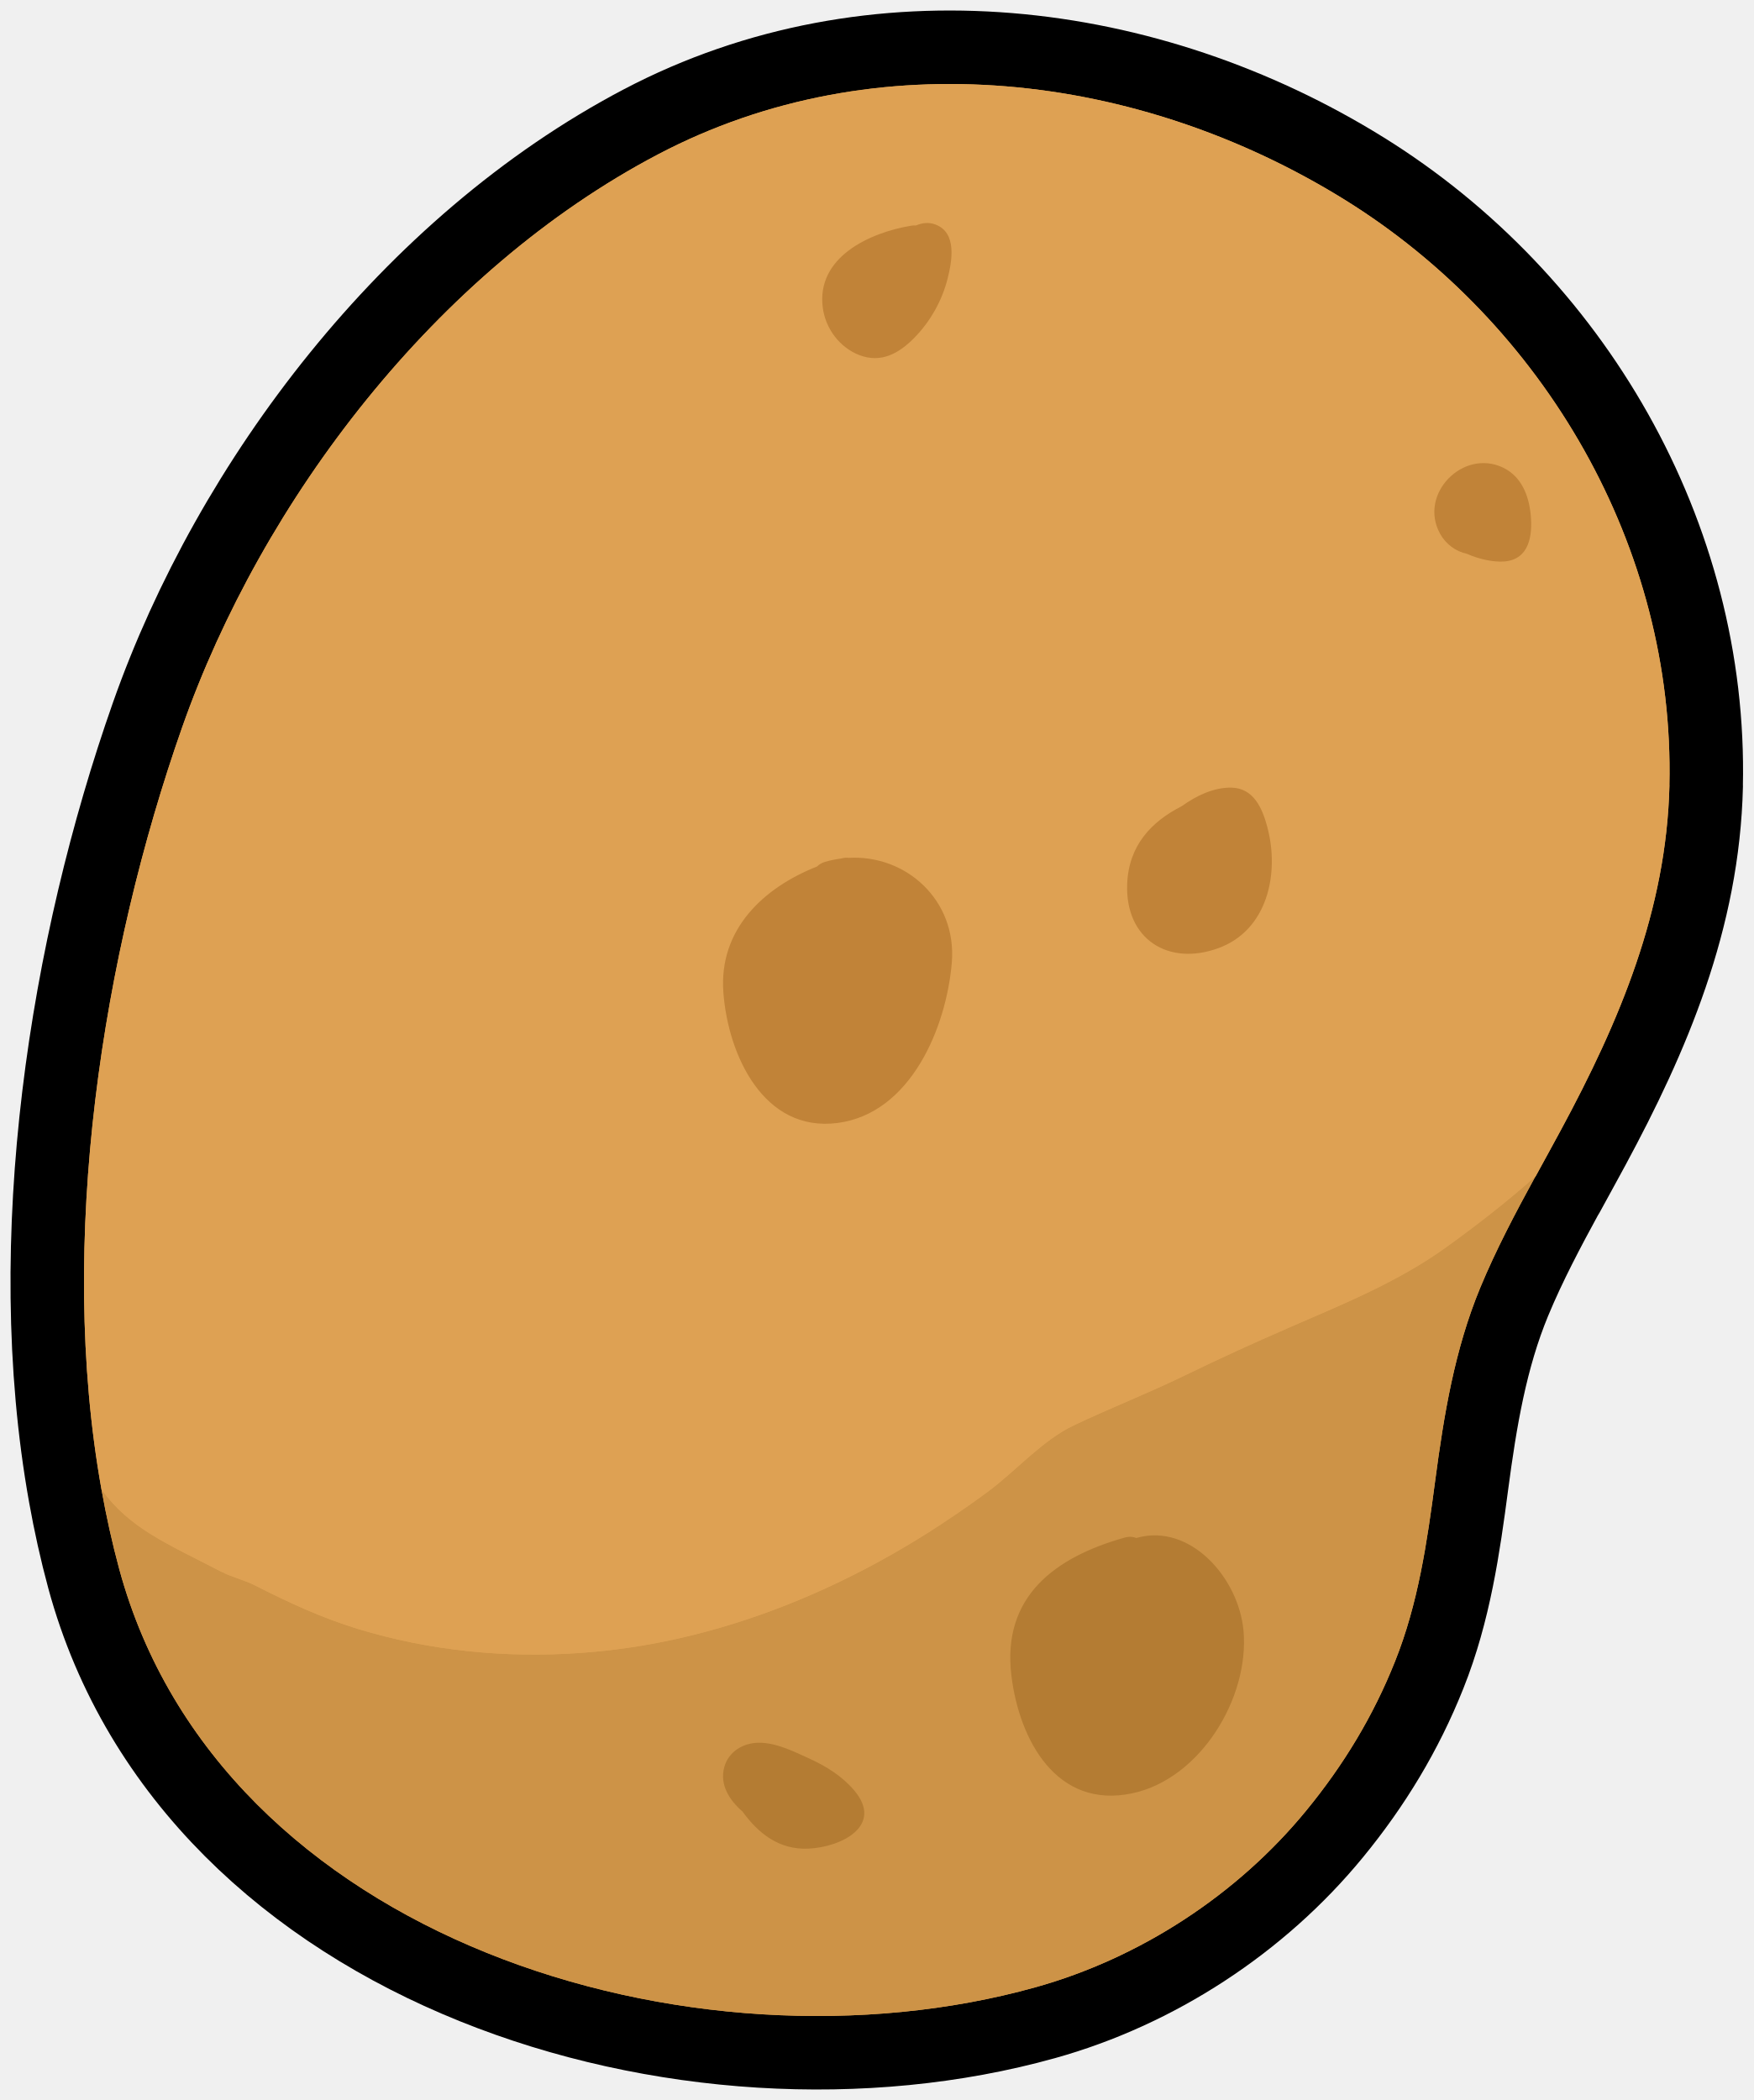
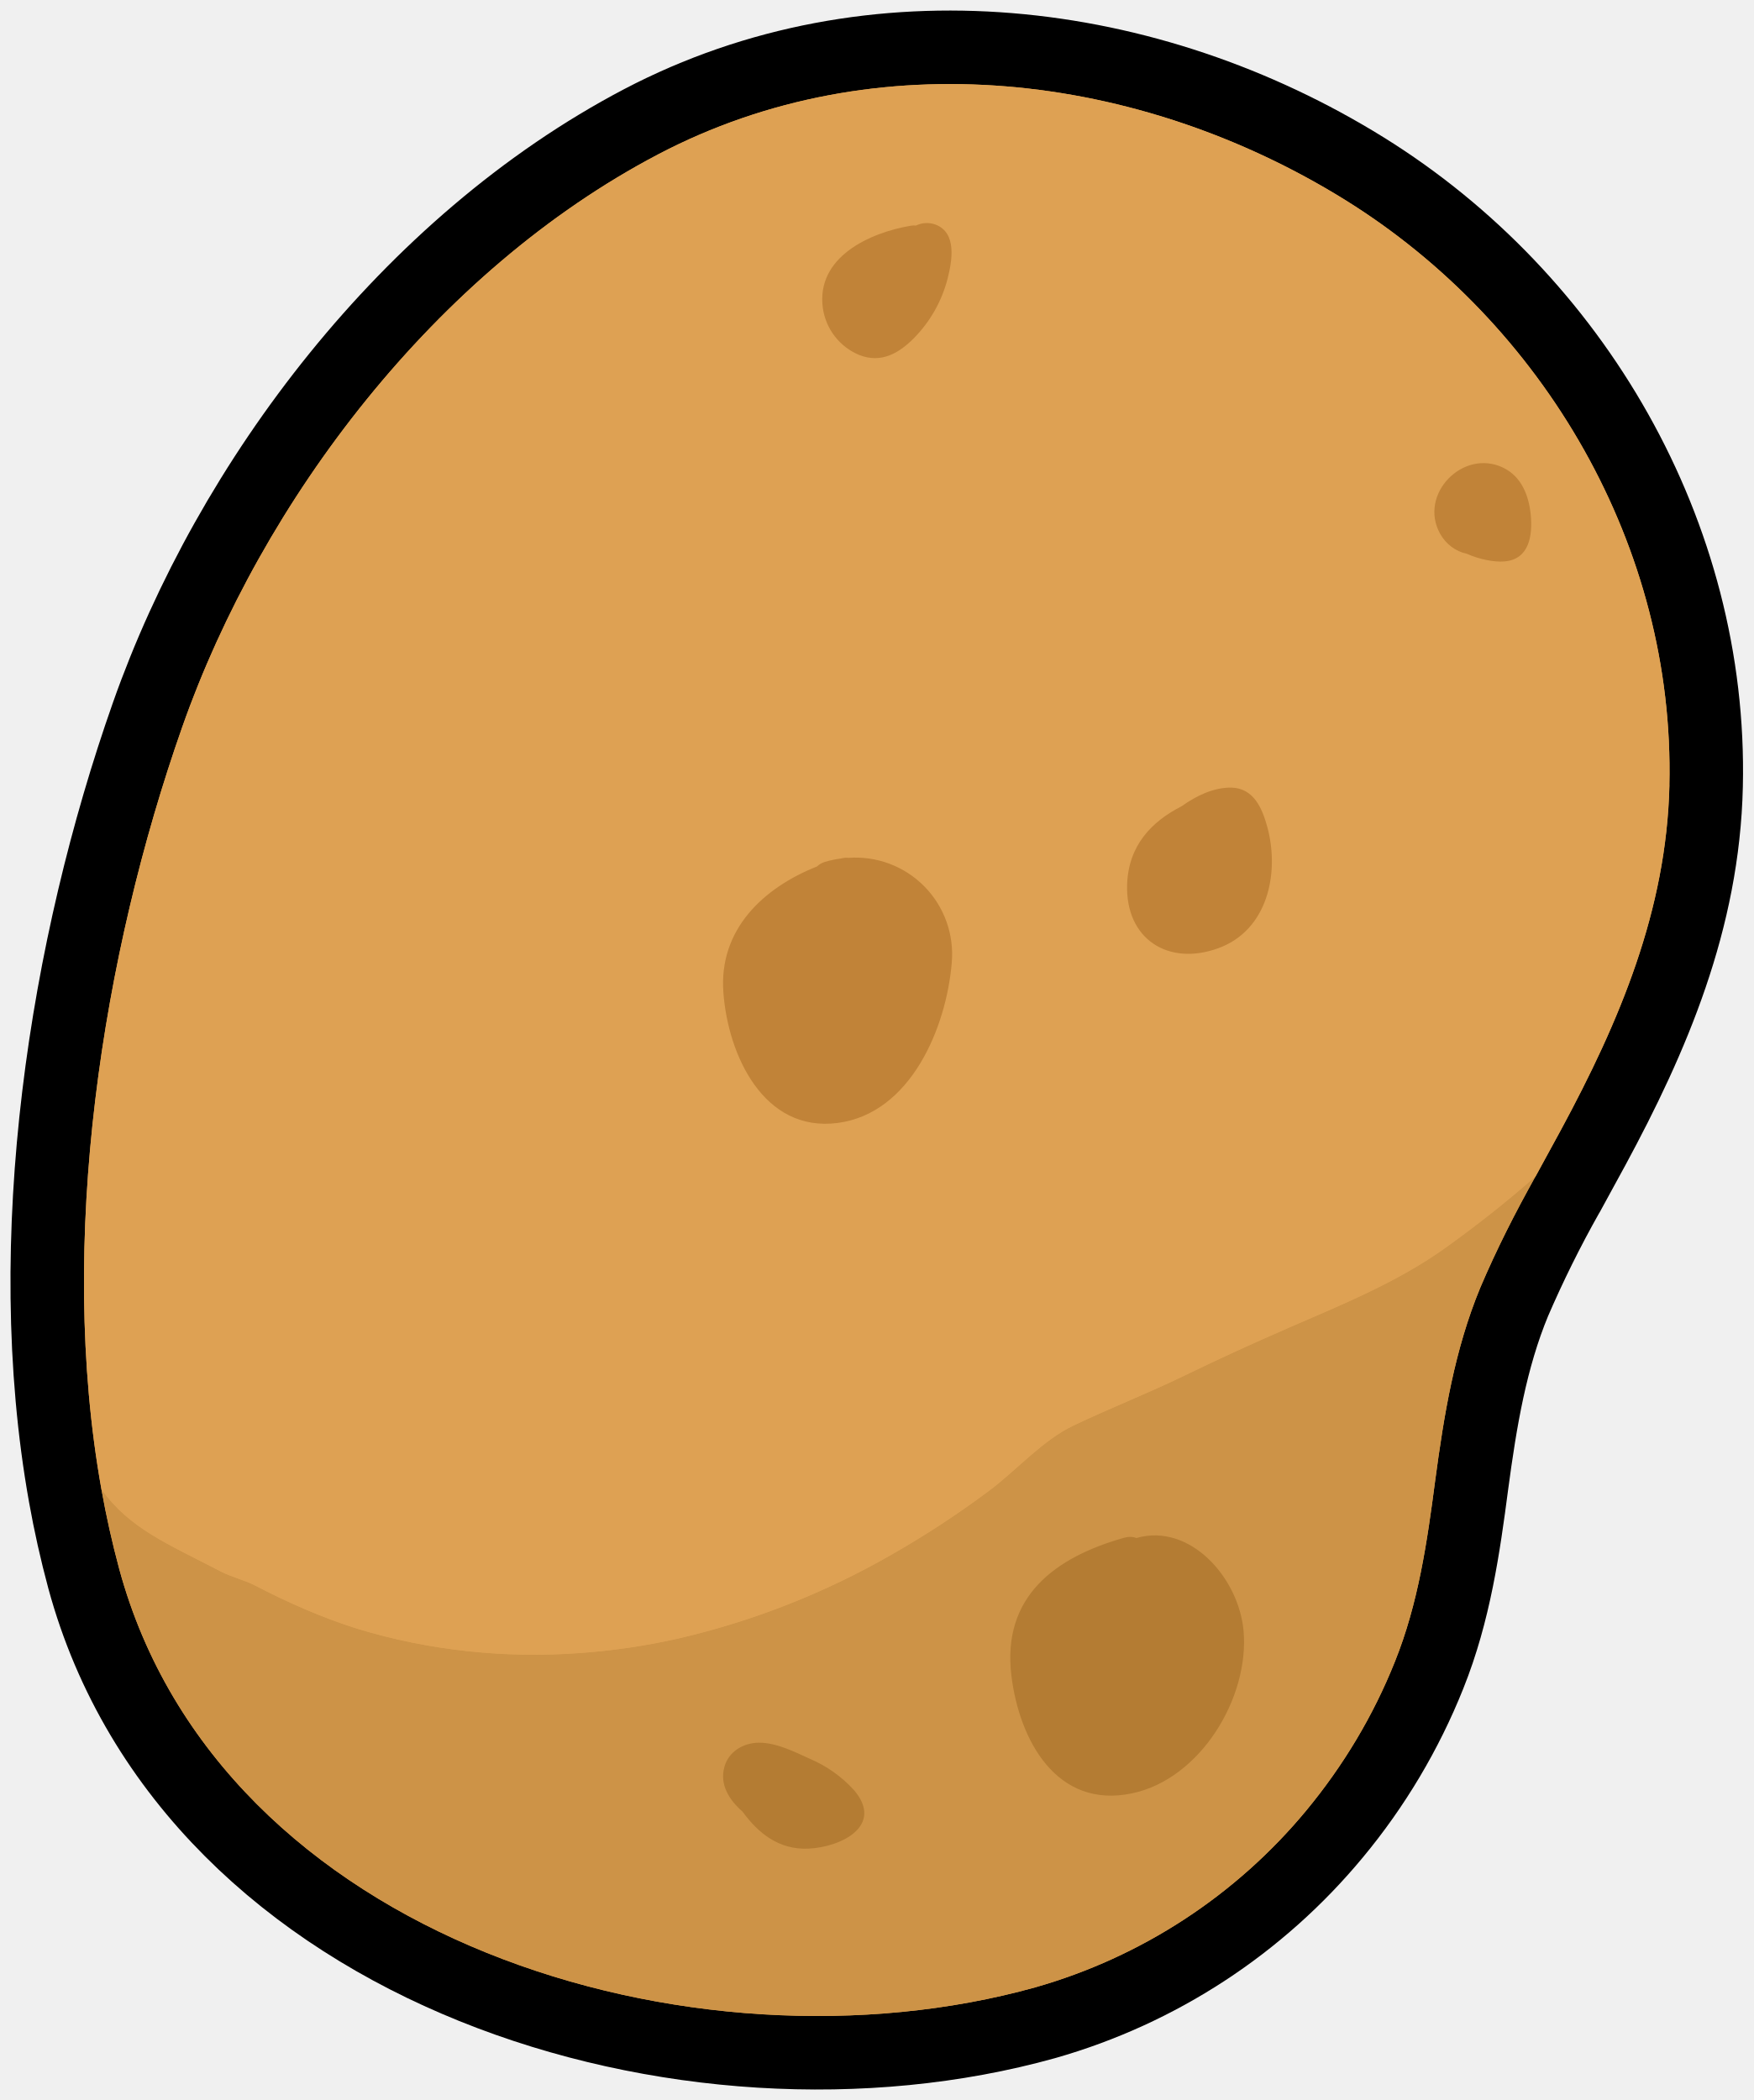
- <svg xmlns="http://www.w3.org/2000/svg" viewBox="0 0 167 200" width="167" height="200">
+ <svg xmlns="http://www.w3.org/2000/svg" width="167" height="200">
  <defs>
-     <clipPath id="artboard-7061464958955391232">
-       <rect x="0" y="0" width="167" height="200" />
+     <clipPath id="a">
+       <path d="M0 0h167v200H0z" />
    </clipPath>
  </defs>
-   <g>
-     <rect fill="#ffffff" fill-opacity="0" x="0" y="0" width="167" height="200" />
-     <g clip-path="url(#artboard-7061464958955391232)">
-       <g>
-         <g transform="matrix(1,0,0,1,-16,3)">
-           <path d="M78.668,11.701 C99.439,0.792 124.502,3.899 144.046,16.013 C163.079,27.815 175.51,49.168 174.982,71.769 C174.982,71.769 174.988,71.763 174.988,71.763 C174.71,83.698 170.227,94.282 164.643,104.634 C163.85,106.106 163.039,107.573 162.239,109.039 C162.228,109.049 162.216,109.059 162.205,109.069 C160.319,112.527 158.474,116.01 156.968,119.64 C154.53,125.535 153.516,131.709 152.682,137.992 C151.906,143.869 151.066,149.7 148.853,155.23 C146.78,160.435 143.953,165.101 140.402,169.431 C133.828,177.453 124.572,183.488 114.592,186.27 C82.045,195.347 36.951,181.72 27.359,146.449 C26.687,143.968 26.125,141.429 25.662,138.844 C25.808,139.046 25.956,139.241 26.107,139.429 C25.956,139.241 25.808,139.046 25.662,138.844 C21.422,115.195 25.767,87.813 33.349,66.262 C40.954,44.653 57.491,22.824 78.668,11.701 ZM138.608,123.509 C136.516,124.417 134.435,125.349 132.369,126.311 C134.437,125.35 136.519,124.418 138.608,123.509 ZM110.131,139.025 C107.182,141.216 104.113,143.232 100.922,145.046 C104.113,143.232 107.188,141.216 110.131,139.025 ZM34.066,145.152 C34.994,145.626 35.982,146.121 37.038,146.669 C37.211,146.759 37.388,146.84 37.568,146.917 C37.388,146.84 37.212,146.759 37.038,146.669 C35.982,146.121 34.994,145.626 34.066,145.152 ZM40.161,147.931 C40.198,147.949 40.234,147.967 40.27,147.985 C40.605,148.155 40.939,148.324 41.274,148.49 C40.94,148.324 40.605,148.155 40.271,147.985 C40.234,147.967 40.198,147.949 40.161,147.931 ZM50.006,152.111 C50.026,152.117 50.045,152.123 50.065,152.129 C50.077,152.133 50.088,152.136 50.1,152.14 C50.088,152.136 50.077,152.133 50.065,152.129 C50.045,152.123 50.026,152.117 50.006,152.111 Z" fill="#dea153" stroke-width="14" stroke-linecap="round" stroke-linejoin="round" style="paint-order: stroke;" stroke="#000000" fill-rule="evenodd" />
-         </g>
-         <g transform="matrix(1,0,0,1,-16,3)">
-           <g>
-             <path d="M138.612,123.507 C135.334,124.933 132.073,126.416 128.858,127.981 C125.348,129.691 121.751,131.088 118.241,132.758 C115.269,134.172 112.767,137.064 110.132,139.024 C107.189,141.215 104.113,143.232 100.922,145.046 C94.568,148.657 87.727,151.439 80.591,153.051 C77.521,153.741 74.393,154.204 71.254,154.425 C64.135,154.929 56.9,154.216 50.065,152.129 C46.636,151.08 43.462,149.608 40.27,147.985 C39.228,147.457 38.069,147.202 37.038,146.669 C31.9,144.003 28.367,142.588 25.662,138.844 C26.125,141.429 26.687,143.968 27.359,146.449 C36.951,181.72 82.045,195.347 114.592,186.27 C124.572,183.488 133.828,177.453 140.402,169.431 C143.953,165.101 146.78,160.435 148.853,155.23 C151.066,149.7 151.906,143.869 152.682,137.992 C153.516,131.709 154.53,125.535 156.968,119.64 C158.48,115.995 160.334,112.499 162.228,109.027 C159.592,111.369 156.742,113.601 153.696,115.792 C149.102,119.101 143.796,121.24 138.601,123.495 C138.601,123.495 138.612,123.507 138.612,123.507 Z" fill="#cd9347" />
-           </g>
-           <g>
-             <path d="M174.982,71.769 C175.51,49.168 163.079,27.815 144.046,16.013 C124.502,3.899 99.439,0.792 78.668,11.701 C57.491,22.824 40.954,44.653 33.349,66.262 C25.767,87.813 21.422,115.195 25.662,138.844 C28.367,142.589 31.901,144.003 37.038,146.669 C38.069,147.202 39.228,147.458 40.271,147.985 C43.462,149.608 46.63,151.08 50.065,152.129 C56.9,154.222 64.135,154.929 71.254,154.425 C74.393,154.205 77.521,153.741 80.591,153.051 C87.727,151.445 94.568,148.657 100.922,145.046 C104.113,143.232 107.183,141.215 110.132,139.024 C112.767,137.065 115.269,134.172 118.241,132.758 C121.751,131.089 125.348,129.692 128.858,127.982 C132.073,126.417 135.328,124.933 138.612,123.507 C143.802,121.252 149.114,119.113 153.707,115.804 C156.754,113.613 159.598,111.381 162.239,109.039 C163.039,107.573 163.85,106.106 164.643,104.634 C170.227,94.282 174.71,83.698 174.988,71.763 C174.988,71.763 174.982,71.769 174.982,71.769 Z" fill="#dea153" />
-           </g>
-           <g>
-             <g>
-               <path d="M105.075,18.378 C104.444,18.146 103.824,18.222 103.233,18.471 C103.088,18.465 102.938,18.471 102.776,18.494 C98.808,19.155 93.711,21.496 94.359,26.325 C94.626,28.307 95.97,30.104 97.852,30.823 C99.92,31.611 101.611,30.655 103.065,29.182 C104.583,27.641 105.712,25.647 106.24,23.548 C106.668,21.862 107.16,19.149 105.075,18.378 C105.075,18.378 105.075,18.378 105.075,18.378 Z" fill="#c18338" />
-             </g>
-             <g>
-               <path d="M161.776,46.038 C161.602,44.207 160.907,42.393 159.152,41.54 C155.335,39.697 151.066,44.056 153.14,47.824 C153.696,48.832 154.646,49.522 155.694,49.742 C156.864,50.264 158.248,50.554 159.262,50.473 C161.66,50.281 161.961,47.969 161.776,46.038 C161.776,46.038 161.776,46.038 161.776,46.038 Z" fill="#c18338" />
-             </g>
-             <g>
-               <path d="M136.701,75.791 C136.22,73.994 135.404,72.047 133.249,72.012 C131.592,71.989 129.93,72.777 128.54,73.78 C125.667,75.24 123.472,77.512 123.344,81.228 C123.165,86.439 127.26,89.047 132.038,87.297 C136.73,85.581 137.865,80.167 136.695,75.785 C136.695,75.785 136.701,75.791 136.701,75.791 Z" fill="#c18338" />
-             </g>
-             <g>
-               <path d="M96.804,78.695 C96.595,78.678 96.381,78.689 96.143,78.753 C96.126,78.753 96.115,78.765 96.097,78.765 C95.587,78.834 95.078,78.933 94.568,79.083 C94.249,79.176 94.006,79.333 93.809,79.524 C88.718,81.535 84.443,85.506 84.889,91.511 C85.335,97.498 88.729,104.86 95.761,103.95 C102.735,103.046 106.129,94.85 106.645,88.676 C107.137,82.741 102.289,78.376 96.804,78.701 C96.804,78.701 96.804,78.695 96.804,78.695 Z" fill="#c18338" />
-             </g>
-           </g>
-           <g>
-             <g>
-               <path d="M134.425,152.321 C133.973,147.254 129.316,142.009 124.219,143.475 C123.9,143.348 123.524,143.319 123.095,143.44 C116.503,145.295 111.395,149.028 112.321,156.592 C113.074,162.748 116.637,169.321 123.831,167.791 C130.33,166.411 134.992,158.691 134.425,152.321 C134.425,152.321 134.425,152.321 134.425,152.321 Z" fill="#b47c33" />
-             </g>
-             <g>
-               <path d="M97.348,167.513 C96.207,166.162 94.678,165.212 93.085,164.487 C91.626,163.821 89.928,162.969 88.283,162.974 C86.806,162.98 85.405,163.786 84.982,165.276 C84.501,166.985 85.486,168.464 86.714,169.53 C88.208,171.594 90.183,173.193 92.998,173.06 C96.155,172.915 100.181,170.863 97.348,167.513 C97.348,167.513 97.348,167.513 97.348,167.513 Z" fill="#b47c33" />
-             </g>
-           </g>
-         </g>
-       </g>
-     </g>
+   <path fill="none" d="M0 0h167v200H0z" />
+   <g clip-path="url(#a)">
+     <path fill="#dea153" fill-rule="evenodd" stroke="#000" stroke-linecap="round" stroke-linejoin="round" stroke-width="14" d="M78.67 11.7C99.44.8 124.5 3.9 144.05 16.01c19.03 11.8 31.46 33.16 30.93 55.76q0 0 0 0c-.27 11.93-4.75 22.51-10.34 32.86q-1.2 2.22-2.4 4.4l-.03.04a111 111 0 0 0-5.24 10.57c-2.44 5.9-3.45 12.07-4.29 18.35-.77 5.88-1.61 11.71-3.83 17.24a53 53 0 0 1-8.45 14.2 52 52 0 0 1-25.8 16.84c-32.56 9.08-77.65-4.55-87.24-39.82a90 90 0 0 1-1.7-7.6h0c-4.24-23.66.1-51.04 7.69-72.59 7.6-21.6 24.14-43.44 45.32-54.56m-44.6 133.45 2.97 1.52h0zm6.1 2.78.1.06zm9.84 4.18.09.03-.03-.01z" style="paint-order:stroke" transform="translate(-16 3)" />
+     <path fill="#cd9347" d="M122.61 126.5q-4.93 2.14-9.75 4.48c-3.51 1.71-7.1 3.1-10.62 4.78-2.97 1.41-5.47 4.3-8.1 6.26a90 90 0 0 1-9.22 6.03 75 75 0 0 1-20.33 8q-4.62 1.04-9.34 1.38c-7.12.5-14.35-.21-21.18-2.3a61 61 0 0 1-9.8-4.14c-1.04-.53-2.2-.79-3.23-1.32-5.14-2.67-8.67-4.08-11.38-7.83a90 90 0 0 0 1.7 7.6c9.6 35.28 54.68 48.9 87.23 39.83a52 52 0 0 0 25.81-16.84c3.55-4.33 6.38-9 8.45-14.2 2.22-5.53 3.06-11.36 3.83-17.24.84-6.28 1.85-12.45 4.29-18.35 1.51-3.64 3.36-7.14 5.26-10.61a106 106 0 0 1-8.53 6.76c-4.6 3.31-9.9 5.45-15.1 7.7z" />
+     <path fill="#dea153" d="M158.98 74.77c.53-22.6-11.9-43.96-30.93-55.76C108.5 6.9 83.44 3.8 62.67 14.71 41.49 25.81 24.95 47.64 17.35 69.25 9.77 90.81 5.42 118.2 9.66 141.84c2.7 3.75 6.24 5.16 11.38 7.83 1.03.53 2.19.79 3.23 1.32 3.2 1.62 6.36 3.09 9.8 4.14a58 58 0 0 0 21.18 2.3q4.72-.34 9.34-1.38a74 74 0 0 0 20.33-8 90 90 0 0 0 9.21-6.03c2.64-1.95 5.14-4.85 8.11-6.26 3.51-1.67 7.1-3.07 10.62-4.78q4.82-2.34 9.75-4.47c5.2-2.26 10.5-4.4 15.1-7.7q4.56-3.28 8.53-6.77 1.2-2.2 2.4-4.4c5.59-10.36 10.07-20.94 10.35-32.88" />
+     <path fill="#c18338" d="M89.07 21.38a2.4 2.4 0 0 0-1.84.1q-.22-.02-.45.01c-3.97.66-9.07 3-8.42 7.83a5.7 5.7 0 0 0 3.5 4.5c2.06.8 3.75-.17 5.2-1.64a12.5 12.5 0 0 0 3.18-5.63c.43-1.69.92-4.4-1.17-5.17M145.78 49.04c-.18-1.83-.87-3.65-2.63-4.5-3.81-1.84-8.08 2.52-6.01 6.28.56 1.01 1.5 1.7 2.55 1.92 1.17.52 2.56.81 3.57.73 2.4-.19 2.7-2.5 2.52-4.43M120.7 78.8c-.48-1.8-1.3-3.75-3.45-3.79-1.66-.02-3.32.77-4.71 1.77-2.87 1.46-5.07 3.73-5.2 7.45-.17 5.2 3.92 7.82 8.7 6.07 4.69-1.72 5.83-7.13 4.66-11.51M80.8 81.7q-.3-.04-.66.05l-.04.01q-.77.1-1.53.32-.47.15-.76.44c-5.1 2.02-9.37 5.99-8.92 12 .44 5.98 3.84 13.34 10.87 12.43 6.98-.9 10.37-9.1 10.88-15.27a9.2 9.2 0 0 0-9.84-9.98" />
+     <path fill="#b47c33" d="M118.43 155.32c-.46-5.07-5.11-10.31-10.21-8.84q-.48-.2-1.12-.04c-6.6 1.85-11.7 5.59-10.78 13.15.75 6.16 4.32 12.73 11.51 11.2 6.5-1.38 11.16-9.1 10.6-15.47M81.35 170.51a12 12 0 0 0-4.26-3.02c-1.46-.67-3.16-1.52-4.8-1.52-1.48.01-2.89.82-3.3 2.3-.49 1.72.5 3.2 1.72 4.26 1.5 2.06 3.47 3.66 6.29 3.53 3.16-.15 7.18-2.2 4.35-5.55" />
  </g>
</svg>
